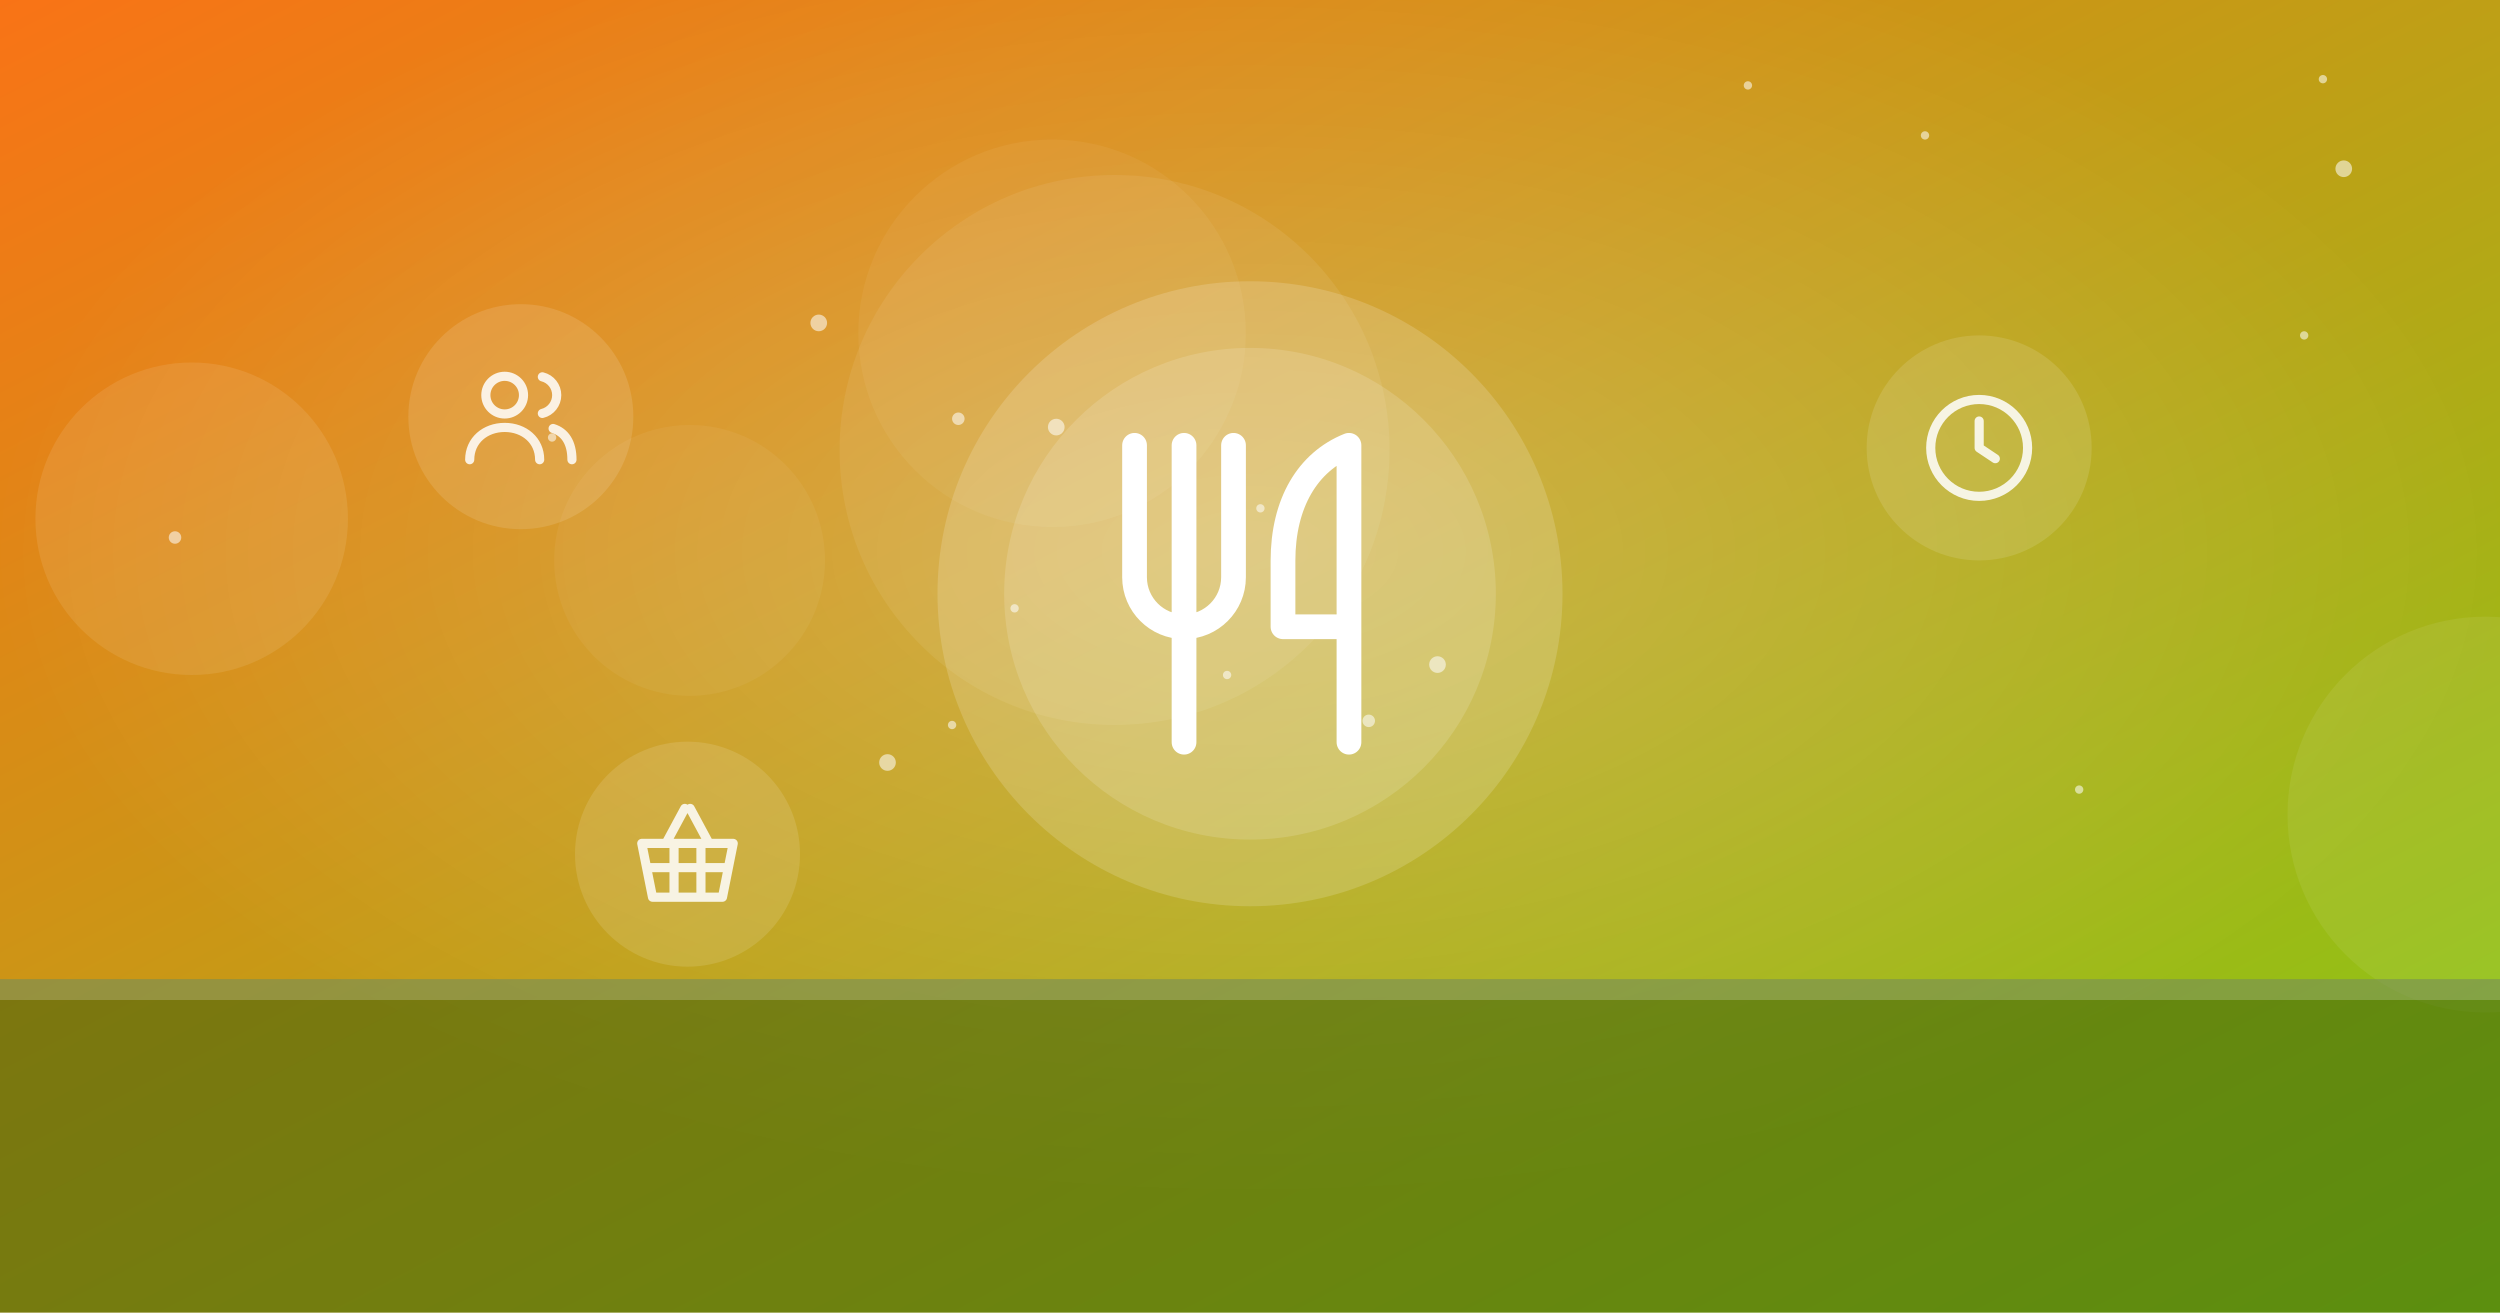
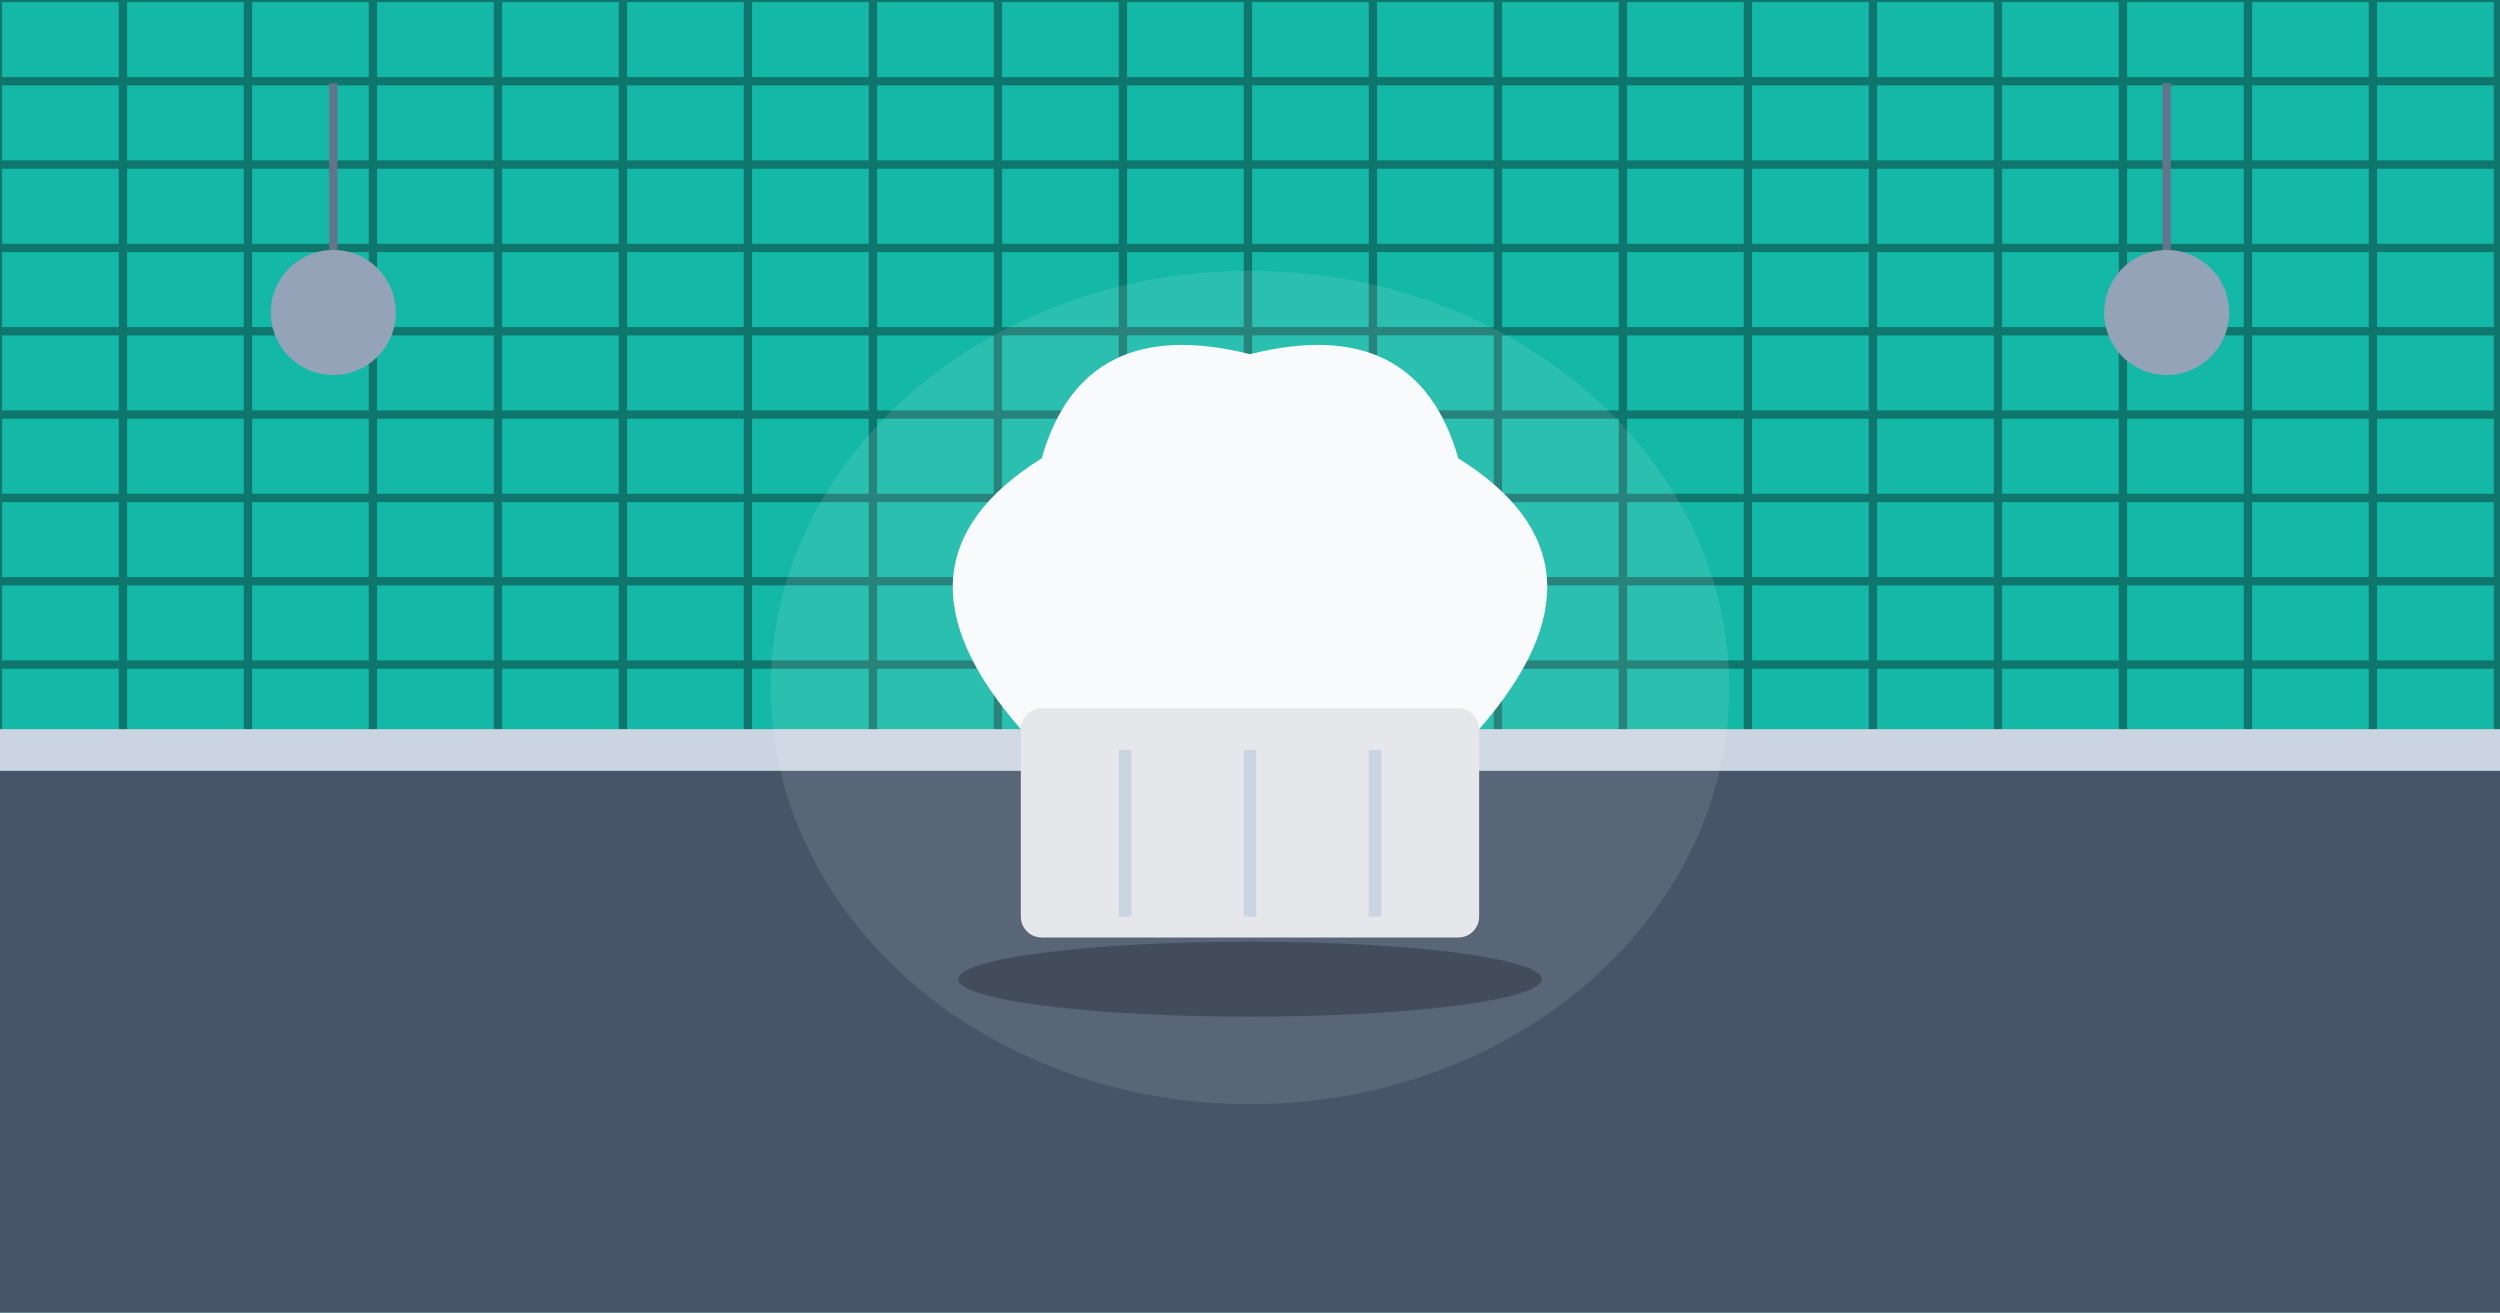
<svg xmlns="http://www.w3.org/2000/svg" viewBox="0 0 1200 630" width="1200" height="630">
-   <defs>
-     <linearGradient id="g" x1="0" y1="0" x2="1" y2="1">
-       <stop offset="0" stop-color="#f97316" />
-       <stop offset="1" stop-color="#84cc16" />
-     </linearGradient>
-     <radialGradient id="l" cx=".5" cy=".42" r=".5">
-       <stop offset="0" stop-color="#fff" stop-opacity=".22" />
-       <stop offset="1" stop-color="#fff" stop-opacity="0" />
-     </radialGradient>
-   </defs>
-   <rect width="1200" height="630" fill="url(#g)" />
-   <circle cx="505" cy="160" r="93" fill="#fff" opacity="0.05" />
-   <circle cx="331" cy="269" r="65" fill="#fff" opacity="0.05" />
-   <circle cx="1193" cy="391" r="95" fill="#fff" opacity="0.07" />
-   <circle cx="535" cy="216" r="132" fill="#fff" opacity="0.07" />
-   <circle cx="92" cy="249" r="75" fill="#fff" opacity="0.09" />
-   <rect width="1200" height="630" fill="url(#l)" />
-   <rect x="0" y="470" width="1200" height="160" fill="#3b5c0a" opacity=".55" />
-   <rect x="0" y="470" width="1200" height="10" fill="#fff" opacity=".2" />
-   <circle cx="589" cy="324" r="2" fill="#fff" opacity=".55" />
-   <circle cx="1106" cy="161" r="2" fill="#fff" opacity=".55" />
-   <circle cx="839" cy="41" r="2" fill="#fff" opacity=".55" />
-   <circle cx="265" cy="210" r="2" fill="#fff" opacity=".55" />
-   <circle cx="690" cy="319" r="4" fill="#fff" opacity=".55" />
-   <circle cx="1115" cy="38" r="2" fill="#fff" opacity=".55" />
-   <circle cx="457" cy="348" r="2" fill="#fff" opacity=".55" />
-   <circle cx="426" cy="366" r="4" fill="#fff" opacity=".55" />
-   <circle cx="507" cy="205" r="4" fill="#fff" opacity=".55" />
-   <circle cx="1125" cy="81" r="4" fill="#fff" opacity=".55" />
-   <circle cx="487" cy="292" r="2" fill="#fff" opacity=".55" />
-   <circle cx="924" cy="65" r="2" fill="#fff" opacity=".55" />
-   <circle cx="657" cy="346" r="3" fill="#fff" opacity=".55" />
-   <circle cx="460" cy="201" r="3" fill="#fff" opacity=".55" />
-   <circle cx="393" cy="155" r="4" fill="#fff" opacity=".55" />
-   <circle cx="84" cy="258" r="3" fill="#fff" opacity=".55" />
-   <circle cx="998" cy="379" r="2" fill="#fff" opacity=".55" />
-   <circle cx="605" cy="244" r="2" fill="#fff" opacity=".55" />
-   <circle cx="330" cy="410" r="54" fill="#fff" opacity=".12" />
-   <g transform="translate(299.0 379.0) scale(2.583)" fill="none" stroke="#fff" stroke-width="1.7" stroke-linecap="round" stroke-linejoin="round" opacity="0.85">
-     <path d="M3.5 10h17l-2 10h-13zM8 10l3.5-6.5M16 10l-3.5-6.5M4.5 14.5h15M9.5 10v10M14.5 10v10" />
+   <rect width="1200" height="630" fill="#0f766e" />
+   <rect x="0" y="0" width="58" height="38" fill="#14b8a6" stroke="#0f766e" stroke-width="2" />
+   <rect x="0" y="40" width="58" height="38" fill="#14b8a6" stroke="#0f766e" stroke-width="2" />
+   <rect x="0" y="80" width="58" height="38" fill="#14b8a6" stroke="#0f766e" stroke-width="2" />
+   <rect x="0" y="120" width="58" height="38" fill="#14b8a6" stroke="#0f766e" stroke-width="2" />
+   <rect x="0" y="160" width="58" height="38" fill="#14b8a6" stroke="#0f766e" stroke-width="2" />
+   <rect x="0" y="200" width="58" height="38" fill="#14b8a6" stroke="#0f766e" stroke-width="2" />
+   <rect x="0" y="240" width="58" height="38" fill="#14b8a6" stroke="#0f766e" stroke-width="2" />
+   <rect x="0" y="280" width="58" height="38" fill="#14b8a6" stroke="#0f766e" stroke-width="2" />
+   <rect x="0" y="320" width="58" height="38" fill="#14b8a6" stroke="#0f766e" stroke-width="2" />
+   <rect x="60" y="0" width="58" height="38" fill="#14b8a6" stroke="#0f766e" stroke-width="2" />
+   <rect x="60" y="40" width="58" height="38" fill="#14b8a6" stroke="#0f766e" stroke-width="2" />
+   <rect x="60" y="80" width="58" height="38" fill="#14b8a6" stroke="#0f766e" stroke-width="2" />
+   <rect x="60" y="120" width="58" height="38" fill="#14b8a6" stroke="#0f766e" stroke-width="2" />
+   <rect x="60" y="160" width="58" height="38" fill="#14b8a6" stroke="#0f766e" stroke-width="2" />
+   <rect x="60" y="200" width="58" height="38" fill="#14b8a6" stroke="#0f766e" stroke-width="2" />
+   <rect x="60" y="240" width="58" height="38" fill="#14b8a6" stroke="#0f766e" stroke-width="2" />
+   <rect x="60" y="280" width="58" height="38" fill="#14b8a6" stroke="#0f766e" stroke-width="2" />
+   <rect x="60" y="320" width="58" height="38" fill="#14b8a6" stroke="#0f766e" stroke-width="2" />
+   <rect x="120" y="0" width="58" height="38" fill="#14b8a6" stroke="#0f766e" stroke-width="2" />
+   <rect x="120" y="40" width="58" height="38" fill="#14b8a6" stroke="#0f766e" stroke-width="2" />
+   <rect x="120" y="80" width="58" height="38" fill="#14b8a6" stroke="#0f766e" stroke-width="2" />
+   <rect x="120" y="120" width="58" height="38" fill="#14b8a6" stroke="#0f766e" stroke-width="2" />
+   <rect x="120" y="160" width="58" height="38" fill="#14b8a6" stroke="#0f766e" stroke-width="2" />
+   <rect x="120" y="200" width="58" height="38" fill="#14b8a6" stroke="#0f766e" stroke-width="2" />
+   <rect x="120" y="240" width="58" height="38" fill="#14b8a6" stroke="#0f766e" stroke-width="2" />
+   <rect x="120" y="280" width="58" height="38" fill="#14b8a6" stroke="#0f766e" stroke-width="2" />
+   <rect x="120" y="320" width="58" height="38" fill="#14b8a6" stroke="#0f766e" stroke-width="2" />
+   <rect x="180" y="0" width="58" height="38" fill="#14b8a6" stroke="#0f766e" stroke-width="2" />
+   <rect x="180" y="40" width="58" height="38" fill="#14b8a6" stroke="#0f766e" stroke-width="2" />
+   <rect x="180" y="80" width="58" height="38" fill="#14b8a6" stroke="#0f766e" stroke-width="2" />
+   <rect x="180" y="120" width="58" height="38" fill="#14b8a6" stroke="#0f766e" stroke-width="2" />
+   <rect x="180" y="160" width="58" height="38" fill="#14b8a6" stroke="#0f766e" stroke-width="2" />
+   <rect x="180" y="200" width="58" height="38" fill="#14b8a6" stroke="#0f766e" stroke-width="2" />
+   <rect x="180" y="240" width="58" height="38" fill="#14b8a6" stroke="#0f766e" stroke-width="2" />
+   <rect x="180" y="280" width="58" height="38" fill="#14b8a6" stroke="#0f766e" stroke-width="2" />
+   <rect x="180" y="320" width="58" height="38" fill="#14b8a6" stroke="#0f766e" stroke-width="2" />
+   <rect x="240" y="0" width="58" height="38" fill="#14b8a6" stroke="#0f766e" stroke-width="2" />
+   <rect x="240" y="40" width="58" height="38" fill="#14b8a6" stroke="#0f766e" stroke-width="2" />
+   <rect x="240" y="80" width="58" height="38" fill="#14b8a6" stroke="#0f766e" stroke-width="2" />
+   <rect x="240" y="120" width="58" height="38" fill="#14b8a6" stroke="#0f766e" stroke-width="2" />
+   <rect x="240" y="160" width="58" height="38" fill="#14b8a6" stroke="#0f766e" stroke-width="2" />
+   <rect x="240" y="200" width="58" height="38" fill="#14b8a6" stroke="#0f766e" stroke-width="2" />
+   <rect x="240" y="240" width="58" height="38" fill="#14b8a6" stroke="#0f766e" stroke-width="2" />
+   <rect x="240" y="280" width="58" height="38" fill="#14b8a6" stroke="#0f766e" stroke-width="2" />
+   <rect x="240" y="320" width="58" height="38" fill="#14b8a6" stroke="#0f766e" stroke-width="2" />
+   <rect x="300" y="0" width="58" height="38" fill="#14b8a6" stroke="#0f766e" stroke-width="2" />
+   <rect x="300" y="40" width="58" height="38" fill="#14b8a6" stroke="#0f766e" stroke-width="2" />
+   <rect x="300" y="80" width="58" height="38" fill="#14b8a6" stroke="#0f766e" stroke-width="2" />
+   <rect x="300" y="120" width="58" height="38" fill="#14b8a6" stroke="#0f766e" stroke-width="2" />
+   <rect x="300" y="160" width="58" height="38" fill="#14b8a6" stroke="#0f766e" stroke-width="2" />
+   <rect x="300" y="200" width="58" height="38" fill="#14b8a6" stroke="#0f766e" stroke-width="2" />
+   <rect x="300" y="240" width="58" height="38" fill="#14b8a6" stroke="#0f766e" stroke-width="2" />
+   <rect x="300" y="280" width="58" height="38" fill="#14b8a6" stroke="#0f766e" stroke-width="2" />
+   <rect x="300" y="320" width="58" height="38" fill="#14b8a6" stroke="#0f766e" stroke-width="2" />
+   <rect x="360" y="0" width="58" height="38" fill="#14b8a6" stroke="#0f766e" stroke-width="2" />
+   <rect x="360" y="40" width="58" height="38" fill="#14b8a6" stroke="#0f766e" stroke-width="2" />
+   <rect x="360" y="80" width="58" height="38" fill="#14b8a6" stroke="#0f766e" stroke-width="2" />
+   <rect x="360" y="120" width="58" height="38" fill="#14b8a6" stroke="#0f766e" stroke-width="2" />
+   <rect x="360" y="160" width="58" height="38" fill="#14b8a6" stroke="#0f766e" stroke-width="2" />
+   <rect x="360" y="200" width="58" height="38" fill="#14b8a6" stroke="#0f766e" stroke-width="2" />
+   <rect x="360" y="240" width="58" height="38" fill="#14b8a6" stroke="#0f766e" stroke-width="2" />
+   <rect x="360" y="280" width="58" height="38" fill="#14b8a6" stroke="#0f766e" stroke-width="2" />
+   <rect x="360" y="320" width="58" height="38" fill="#14b8a6" stroke="#0f766e" stroke-width="2" />
+   <rect x="420" y="0" width="58" height="38" fill="#14b8a6" stroke="#0f766e" stroke-width="2" />
+   <rect x="420" y="40" width="58" height="38" fill="#14b8a6" stroke="#0f766e" stroke-width="2" />
+   <rect x="420" y="80" width="58" height="38" fill="#14b8a6" stroke="#0f766e" stroke-width="2" />
+   <rect x="420" y="120" width="58" height="38" fill="#14b8a6" stroke="#0f766e" stroke-width="2" />
+   <rect x="420" y="160" width="58" height="38" fill="#14b8a6" stroke="#0f766e" stroke-width="2" />
+   <rect x="420" y="200" width="58" height="38" fill="#14b8a6" stroke="#0f766e" stroke-width="2" />
+   <rect x="420" y="240" width="58" height="38" fill="#14b8a6" stroke="#0f766e" stroke-width="2" />
+   <rect x="420" y="280" width="58" height="38" fill="#14b8a6" stroke="#0f766e" stroke-width="2" />
+   <rect x="420" y="320" width="58" height="38" fill="#14b8a6" stroke="#0f766e" stroke-width="2" />
+   <rect x="480" y="0" width="58" height="38" fill="#14b8a6" stroke="#0f766e" stroke-width="2" />
+   <rect x="480" y="40" width="58" height="38" fill="#14b8a6" stroke="#0f766e" stroke-width="2" />
+   <rect x="480" y="80" width="58" height="38" fill="#14b8a6" stroke="#0f766e" stroke-width="2" />
+   <rect x="480" y="120" width="58" height="38" fill="#14b8a6" stroke="#0f766e" stroke-width="2" />
+   <rect x="480" y="160" width="58" height="38" fill="#14b8a6" stroke="#0f766e" stroke-width="2" />
+   <rect x="480" y="200" width="58" height="38" fill="#14b8a6" stroke="#0f766e" stroke-width="2" />
+   <rect x="480" y="240" width="58" height="38" fill="#14b8a6" stroke="#0f766e" stroke-width="2" />
+   <rect x="480" y="280" width="58" height="38" fill="#14b8a6" stroke="#0f766e" stroke-width="2" />
+   <rect x="480" y="320" width="58" height="38" fill="#14b8a6" stroke="#0f766e" stroke-width="2" />
+   <rect x="540" y="0" width="58" height="38" fill="#14b8a6" stroke="#0f766e" stroke-width="2" />
+   <rect x="540" y="40" width="58" height="38" fill="#14b8a6" stroke="#0f766e" stroke-width="2" />
+   <rect x="540" y="80" width="58" height="38" fill="#14b8a6" stroke="#0f766e" stroke-width="2" />
+   <rect x="540" y="120" width="58" height="38" fill="#14b8a6" stroke="#0f766e" stroke-width="2" />
+   <rect x="540" y="160" width="58" height="38" fill="#14b8a6" stroke="#0f766e" stroke-width="2" />
+   <rect x="540" y="200" width="58" height="38" fill="#14b8a6" stroke="#0f766e" stroke-width="2" />
+   <rect x="540" y="240" width="58" height="38" fill="#14b8a6" stroke="#0f766e" stroke-width="2" />
+   <rect x="540" y="280" width="58" height="38" fill="#14b8a6" stroke="#0f766e" stroke-width="2" />
+   <rect x="540" y="320" width="58" height="38" fill="#14b8a6" stroke="#0f766e" stroke-width="2" />
+   <rect x="600" y="0" width="58" height="38" fill="#14b8a6" stroke="#0f766e" stroke-width="2" />
+   <rect x="600" y="40" width="58" height="38" fill="#14b8a6" stroke="#0f766e" stroke-width="2" />
+   <rect x="600" y="80" width="58" height="38" fill="#14b8a6" stroke="#0f766e" stroke-width="2" />
+   <rect x="600" y="120" width="58" height="38" fill="#14b8a6" stroke="#0f766e" stroke-width="2" />
+   <rect x="600" y="160" width="58" height="38" fill="#14b8a6" stroke="#0f766e" stroke-width="2" />
+   <rect x="600" y="200" width="58" height="38" fill="#14b8a6" stroke="#0f766e" stroke-width="2" />
+   <rect x="600" y="240" width="58" height="38" fill="#14b8a6" stroke="#0f766e" stroke-width="2" />
+   <rect x="600" y="280" width="58" height="38" fill="#14b8a6" stroke="#0f766e" stroke-width="2" />
+   <rect x="600" y="320" width="58" height="38" fill="#14b8a6" stroke="#0f766e" stroke-width="2" />
+   <rect x="660" y="0" width="58" height="38" fill="#14b8a6" stroke="#0f766e" stroke-width="2" />
+   <rect x="660" y="40" width="58" height="38" fill="#14b8a6" stroke="#0f766e" stroke-width="2" />
+   <rect x="660" y="80" width="58" height="38" fill="#14b8a6" stroke="#0f766e" stroke-width="2" />
+   <rect x="660" y="120" width="58" height="38" fill="#14b8a6" stroke="#0f766e" stroke-width="2" />
+   <rect x="660" y="160" width="58" height="38" fill="#14b8a6" stroke="#0f766e" stroke-width="2" />
+   <rect x="660" y="200" width="58" height="38" fill="#14b8a6" stroke="#0f766e" stroke-width="2" />
+   <rect x="660" y="240" width="58" height="38" fill="#14b8a6" stroke="#0f766e" stroke-width="2" />
+   <rect x="660" y="280" width="58" height="38" fill="#14b8a6" stroke="#0f766e" stroke-width="2" />
+   <rect x="660" y="320" width="58" height="38" fill="#14b8a6" stroke="#0f766e" stroke-width="2" />
+   <rect x="720" y="0" width="58" height="38" fill="#14b8a6" stroke="#0f766e" stroke-width="2" />
+   <rect x="720" y="40" width="58" height="38" fill="#14b8a6" stroke="#0f766e" stroke-width="2" />
+   <rect x="720" y="80" width="58" height="38" fill="#14b8a6" stroke="#0f766e" stroke-width="2" />
+   <rect x="720" y="120" width="58" height="38" fill="#14b8a6" stroke="#0f766e" stroke-width="2" />
+   <rect x="720" y="160" width="58" height="38" fill="#14b8a6" stroke="#0f766e" stroke-width="2" />
+   <rect x="720" y="200" width="58" height="38" fill="#14b8a6" stroke="#0f766e" stroke-width="2" />
+   <rect x="720" y="240" width="58" height="38" fill="#14b8a6" stroke="#0f766e" stroke-width="2" />
+   <rect x="720" y="280" width="58" height="38" fill="#14b8a6" stroke="#0f766e" stroke-width="2" />
+   <rect x="720" y="320" width="58" height="38" fill="#14b8a6" stroke="#0f766e" stroke-width="2" />
+   <rect x="780" y="0" width="58" height="38" fill="#14b8a6" stroke="#0f766e" stroke-width="2" />
+   <rect x="780" y="40" width="58" height="38" fill="#14b8a6" stroke="#0f766e" stroke-width="2" />
+   <rect x="780" y="80" width="58" height="38" fill="#14b8a6" stroke="#0f766e" stroke-width="2" />
+   <rect x="780" y="120" width="58" height="38" fill="#14b8a6" stroke="#0f766e" stroke-width="2" />
+   <rect x="780" y="160" width="58" height="38" fill="#14b8a6" stroke="#0f766e" stroke-width="2" />
+   <rect x="780" y="200" width="58" height="38" fill="#14b8a6" stroke="#0f766e" stroke-width="2" />
+   <rect x="780" y="240" width="58" height="38" fill="#14b8a6" stroke="#0f766e" stroke-width="2" />
+   <rect x="780" y="280" width="58" height="38" fill="#14b8a6" stroke="#0f766e" stroke-width="2" />
+   <rect x="780" y="320" width="58" height="38" fill="#14b8a6" stroke="#0f766e" stroke-width="2" />
+   <rect x="840" y="0" width="58" height="38" fill="#14b8a6" stroke="#0f766e" stroke-width="2" />
+   <rect x="840" y="40" width="58" height="38" fill="#14b8a6" stroke="#0f766e" stroke-width="2" />
+   <rect x="840" y="80" width="58" height="38" fill="#14b8a6" stroke="#0f766e" stroke-width="2" />
+   <rect x="840" y="120" width="58" height="38" fill="#14b8a6" stroke="#0f766e" stroke-width="2" />
+   <rect x="840" y="160" width="58" height="38" fill="#14b8a6" stroke="#0f766e" stroke-width="2" />
+   <rect x="840" y="200" width="58" height="38" fill="#14b8a6" stroke="#0f766e" stroke-width="2" />
+   <rect x="840" y="240" width="58" height="38" fill="#14b8a6" stroke="#0f766e" stroke-width="2" />
+   <rect x="840" y="280" width="58" height="38" fill="#14b8a6" stroke="#0f766e" stroke-width="2" />
+   <rect x="840" y="320" width="58" height="38" fill="#14b8a6" stroke="#0f766e" stroke-width="2" />
+   <rect x="900" y="0" width="58" height="38" fill="#14b8a6" stroke="#0f766e" stroke-width="2" />
+   <rect x="900" y="40" width="58" height="38" fill="#14b8a6" stroke="#0f766e" stroke-width="2" />
+   <rect x="900" y="80" width="58" height="38" fill="#14b8a6" stroke="#0f766e" stroke-width="2" />
+   <rect x="900" y="120" width="58" height="38" fill="#14b8a6" stroke="#0f766e" stroke-width="2" />
+   <rect x="900" y="160" width="58" height="38" fill="#14b8a6" stroke="#0f766e" stroke-width="2" />
+   <rect x="900" y="200" width="58" height="38" fill="#14b8a6" stroke="#0f766e" stroke-width="2" />
+   <rect x="900" y="240" width="58" height="38" fill="#14b8a6" stroke="#0f766e" stroke-width="2" />
+   <rect x="900" y="280" width="58" height="38" fill="#14b8a6" stroke="#0f766e" stroke-width="2" />
+   <rect x="900" y="320" width="58" height="38" fill="#14b8a6" stroke="#0f766e" stroke-width="2" />
+   <rect x="960" y="0" width="58" height="38" fill="#14b8a6" stroke="#0f766e" stroke-width="2" />
+   <rect x="960" y="40" width="58" height="38" fill="#14b8a6" stroke="#0f766e" stroke-width="2" />
+   <rect x="960" y="80" width="58" height="38" fill="#14b8a6" stroke="#0f766e" stroke-width="2" />
+   <rect x="960" y="120" width="58" height="38" fill="#14b8a6" stroke="#0f766e" stroke-width="2" />
+   <rect x="960" y="160" width="58" height="38" fill="#14b8a6" stroke="#0f766e" stroke-width="2" />
+   <rect x="960" y="200" width="58" height="38" fill="#14b8a6" stroke="#0f766e" stroke-width="2" />
+   <rect x="960" y="240" width="58" height="38" fill="#14b8a6" stroke="#0f766e" stroke-width="2" />
+   <rect x="960" y="280" width="58" height="38" fill="#14b8a6" stroke="#0f766e" stroke-width="2" />
+   <rect x="960" y="320" width="58" height="38" fill="#14b8a6" stroke="#0f766e" stroke-width="2" />
+   <rect x="1020" y="0" width="58" height="38" fill="#14b8a6" stroke="#0f766e" stroke-width="2" />
+   <rect x="1020" y="40" width="58" height="38" fill="#14b8a6" stroke="#0f766e" stroke-width="2" />
+   <rect x="1020" y="80" width="58" height="38" fill="#14b8a6" stroke="#0f766e" stroke-width="2" />
+   <rect x="1020" y="120" width="58" height="38" fill="#14b8a6" stroke="#0f766e" stroke-width="2" />
+   <rect x="1020" y="160" width="58" height="38" fill="#14b8a6" stroke="#0f766e" stroke-width="2" />
+   <rect x="1020" y="200" width="58" height="38" fill="#14b8a6" stroke="#0f766e" stroke-width="2" />
+   <rect x="1020" y="240" width="58" height="38" fill="#14b8a6" stroke="#0f766e" stroke-width="2" />
+   <rect x="1020" y="280" width="58" height="38" fill="#14b8a6" stroke="#0f766e" stroke-width="2" />
+   <rect x="1020" y="320" width="58" height="38" fill="#14b8a6" stroke="#0f766e" stroke-width="2" />
+   <rect x="1080" y="0" width="58" height="38" fill="#14b8a6" stroke="#0f766e" stroke-width="2" />
+   <rect x="1080" y="40" width="58" height="38" fill="#14b8a6" stroke="#0f766e" stroke-width="2" />
+   <rect x="1080" y="80" width="58" height="38" fill="#14b8a6" stroke="#0f766e" stroke-width="2" />
+   <rect x="1080" y="120" width="58" height="38" fill="#14b8a6" stroke="#0f766e" stroke-width="2" />
+   <rect x="1080" y="160" width="58" height="38" fill="#14b8a6" stroke="#0f766e" stroke-width="2" />
+   <rect x="1080" y="200" width="58" height="38" fill="#14b8a6" stroke="#0f766e" stroke-width="2" />
+   <rect x="1080" y="240" width="58" height="38" fill="#14b8a6" stroke="#0f766e" stroke-width="2" />
+   <rect x="1080" y="280" width="58" height="38" fill="#14b8a6" stroke="#0f766e" stroke-width="2" />
+   <rect x="1080" y="320" width="58" height="38" fill="#14b8a6" stroke="#0f766e" stroke-width="2" />
+   <rect x="1140" y="0" width="58" height="38" fill="#14b8a6" stroke="#0f766e" stroke-width="2" />
+   <rect x="1140" y="40" width="58" height="38" fill="#14b8a6" stroke="#0f766e" stroke-width="2" />
+   <rect x="1140" y="80" width="58" height="38" fill="#14b8a6" stroke="#0f766e" stroke-width="2" />
+   <rect x="1140" y="120" width="58" height="38" fill="#14b8a6" stroke="#0f766e" stroke-width="2" />
+   <rect x="1140" y="160" width="58" height="38" fill="#14b8a6" stroke="#0f766e" stroke-width="2" />
+   <rect x="1140" y="200" width="58" height="38" fill="#14b8a6" stroke="#0f766e" stroke-width="2" />
+   <rect x="1140" y="240" width="58" height="38" fill="#14b8a6" stroke="#0f766e" stroke-width="2" />
+   <rect x="1140" y="280" width="58" height="38" fill="#14b8a6" stroke="#0f766e" stroke-width="2" />
+   <rect x="1140" y="320" width="58" height="38" fill="#14b8a6" stroke="#0f766e" stroke-width="2" />
+   <rect y="360" width="1200" height="270" fill="#475569" />
+   <rect y="350" width="1200" height="20" fill="#cbd5e1" />
+   <g>
+     <line x1="160" y1="40" x2="160" y2="120" stroke="#64748b" stroke-width="4" />
+     <circle cx="160" cy="150" r="30" fill="#94a3b8" />
  </g>
-   <circle cx="250" cy="200" r="54" fill="#fff" opacity=".12" />
-   <g transform="translate(219.0 169.0) scale(2.583)" fill="none" stroke="#fff" stroke-width="1.7" stroke-linecap="round" stroke-linejoin="round" opacity="0.85">
-     <path d="M9 4.5a3.5 3.5 0 1 0 0 7 3.5 3.5 0 0 0 0-7zM2.5 20c0-3.6 2.9-6 6.5-6s6.5 2.4 6.5 6M16 4.6a3.5 3.5 0 0 1 0 6.8M18 14.2c2.2.7 3.5 2.6 3.5 5.8" />
+   <g>
+     <line x1="1040" y1="40" x2="1040" y2="120" stroke="#64748b" stroke-width="4" />
+     <circle cx="1040" cy="150" r="30" fill="#94a3b8" />
  </g>
-   <circle cx="950" cy="215" r="54" fill="#fff" opacity=".12" />
-   <g transform="translate(919.0 184.0) scale(2.583)" fill="none" stroke="#fff" stroke-width="1.7" stroke-linecap="round" stroke-linejoin="round" opacity="0.85">
-     <path d="M12 3a9 9 0 1 0 0 18 9 9 0 0 0 0-18zM12 7v5l3 2" />
-   </g>
-   <circle cx="600" cy="285" r="150" fill="#fff" opacity=".16" />
-   <circle cx="600" cy="285" r="118" fill="#fff" opacity=".14" />
-   <g transform="translate(505.0 190.0) scale(7.917)" fill="none" stroke="#fff" stroke-width="1.5" stroke-linecap="round" stroke-linejoin="round" opacity="1">
-     <path d="M5 3v8a3 3 0 0 0 6 0V3M8 3v18M18 21V3c-2.5 1-4 3.5-4 7v4h4" />
+   <ellipse cx="600" cy="330" rx="230" ry="200" fill="#fff" opacity=".10" />
+   <g transform="translate(600.0 330.0) rotate(0) scale(1.000)">
+     <ellipse cx="0" cy="140" rx="140" ry="18" fill="#000" opacity="0.25" />
+     <path d="M-110 20 Q-180 -60 -100 -110 Q-80 -180 0 -160 Q80 -180 100 -110 Q180 -60 110 20Z" fill="#f8fafc" />
+     <rect x="-110" y="10" width="220" height="110" rx="10" fill="#e5e7eb" />
+     <line x1="-60" y1="30" x2="-60" y2="110" stroke="#cbd5e1" stroke-width="6" />
+     <line x1="0" y1="30" x2="0" y2="110" stroke="#cbd5e1" stroke-width="6" />
+     <line x1="60" y1="30" x2="60" y2="110" stroke="#cbd5e1" stroke-width="6" />
  </g>
</svg>
